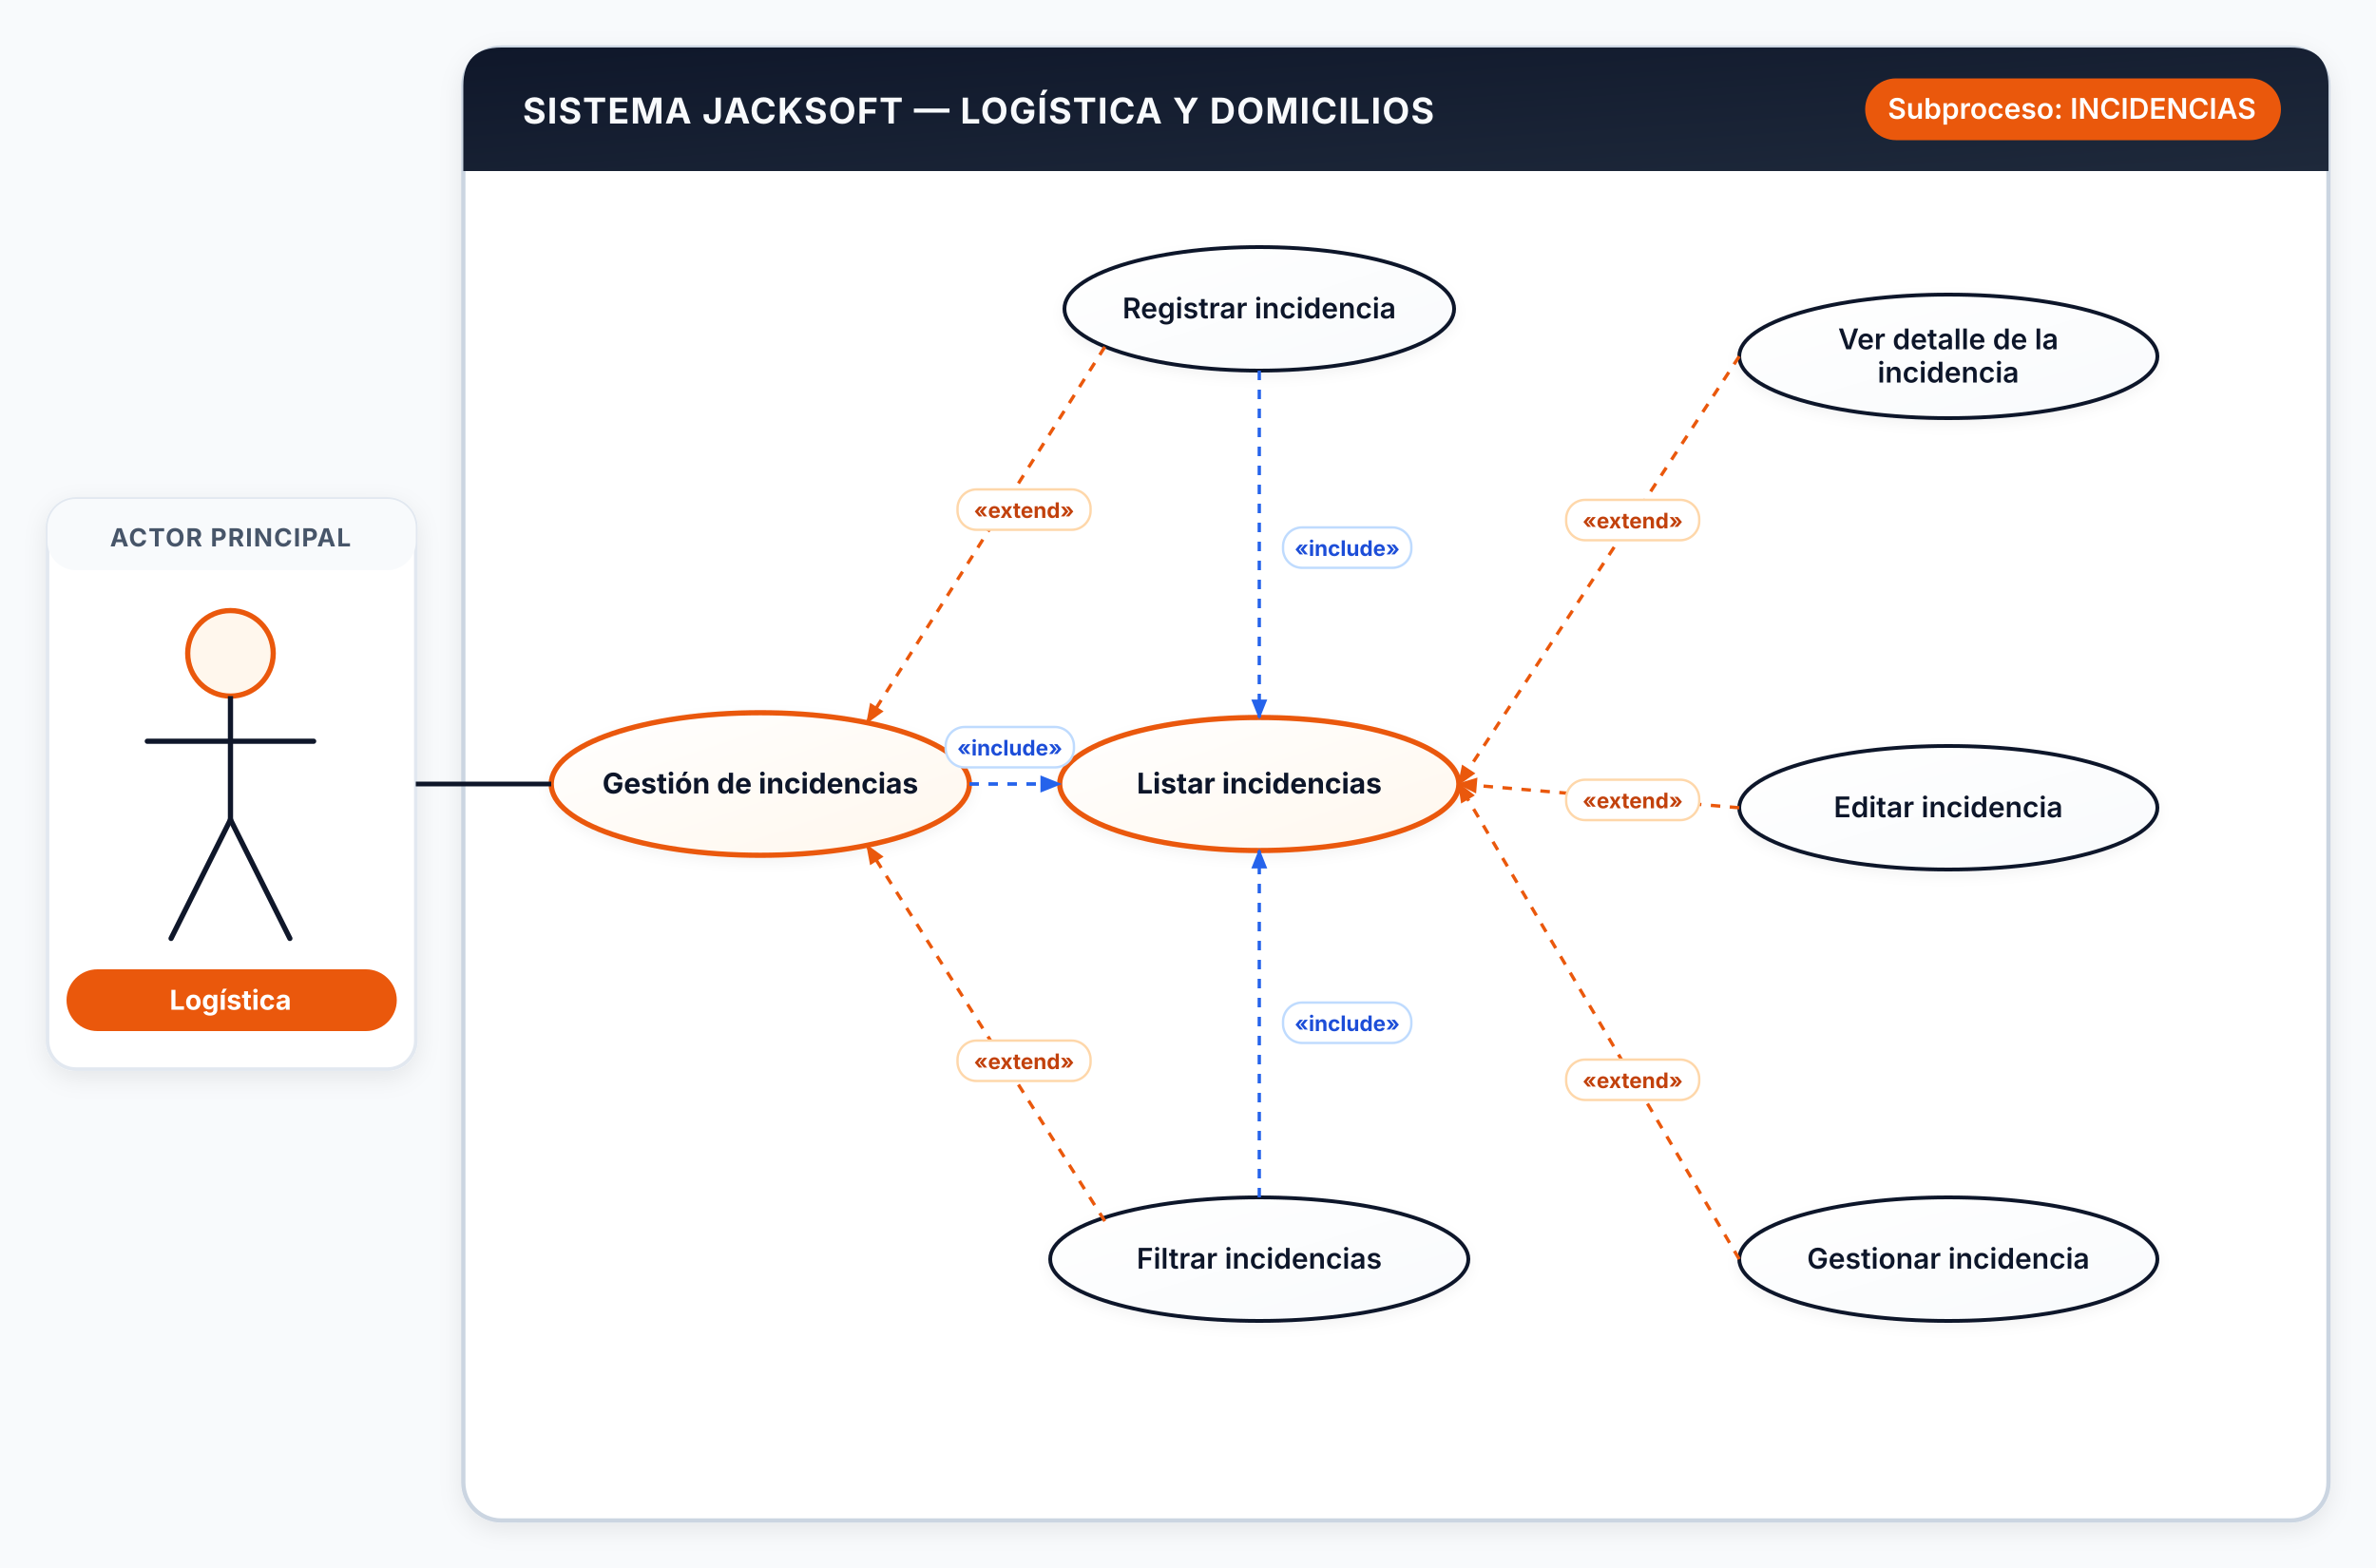
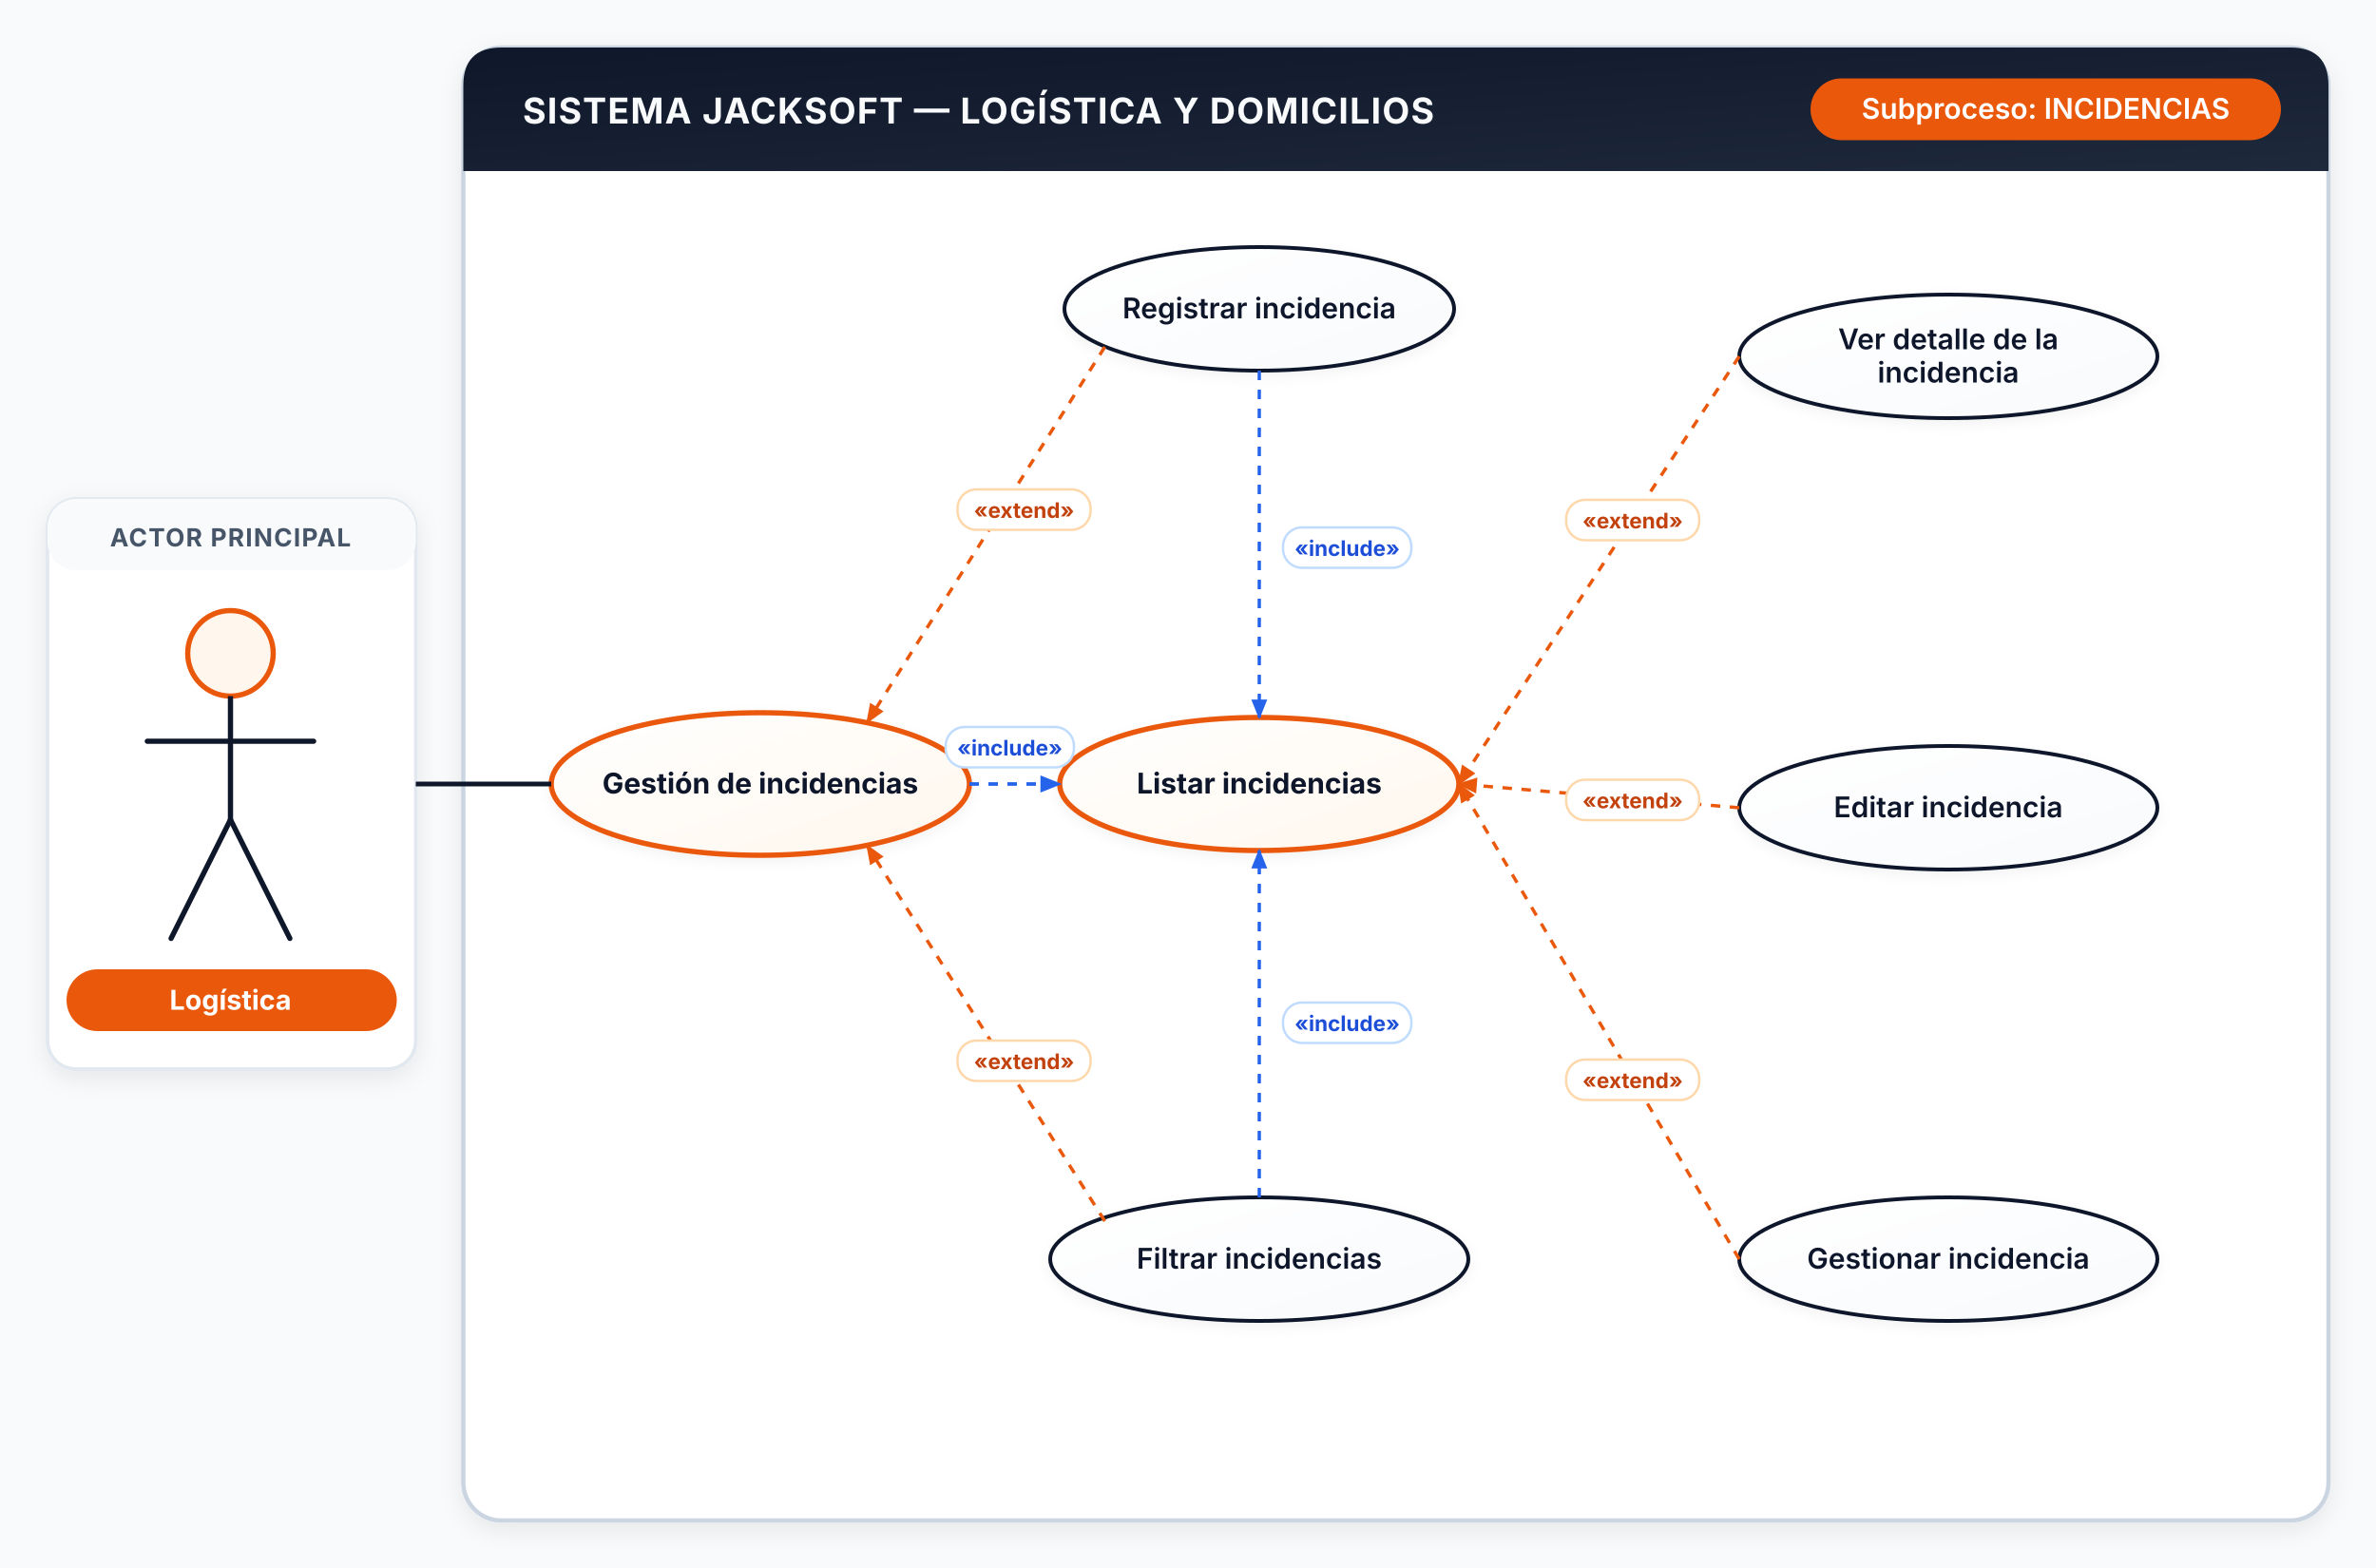
<svg xmlns="http://www.w3.org/2000/svg" width="1000" height="660" viewBox="0 0 1000 660">
  <defs>
    <linearGradient id="headerGrad" x1="0%" y1="0%" x2="100%" y2="100%">
      <stop offset="0%" stop-color="#0f172a" />
      <stop offset="100%" stop-color="#1e293b" />
    </linearGradient>
    <linearGradient id="hubUcGrad" x1="0%" y1="0%" x2="100%" y2="100%">
      <stop offset="0%" stop-color="#ffffff" />
      <stop offset="100%" stop-color="#fff7ed" />
    </linearGradient>
    <linearGradient id="ucGrad" x1="0%" y1="0%" x2="100%" y2="100%">
      <stop offset="0%" stop-color="#ffffff" />
      <stop offset="100%" stop-color="#f8fafc" />
    </linearGradient>
    <marker id="extendArrow" viewBox="0 0 10 10" refX="9" refY="5" markerWidth="6" markerHeight="6" orient="auto-start-reverse">
      <path d="M 0 1 L 10 5 L 0 9 z" fill="#ea580c" />
    </marker>
    <marker id="includeArrow" viewBox="0 0 10 10" refX="9" refY="5" markerWidth="6" markerHeight="6" orient="auto-start-reverse">
      <path d="M 0 1 L 10 5 L 0 9 z" fill="#2563eb" />
    </marker>
    <filter id="cardShadow" x="-10%" y="-10%" width="120%" height="125%" filterUnits="userSpaceOnUse">
      <feDropShadow dx="0" dy="3" stdDeviation="5" flood-color="#0f172a" flood-opacity="0.08" />
    </filter>
    <filter id="pillShadow" x="-10%" y="-10%" width="120%" height="130%" filterUnits="userSpaceOnUse">
      <feDropShadow dx="0" dy="2" stdDeviation="2.5" flood-color="#000000" flood-opacity="0.05" />
    </filter>
  </defs>
  <rect width="100%" height="100%" fill="#f8fafc" />
  <rect x="195" y="20" width="785" height="620" rx="16" fill="#ffffff" stroke="#cbd5e1" stroke-width="1.8" filter="url(#cardShadow)" />
  <path d="M 195 36 Q 195 20 211 20 L 964 20 Q 980 20 980 36 L 980 72 L 195 72 Z" fill="url(#headerGrad)" />
  <text x="220" y="52" font-family="'Inter', -apple-system, sans-serif" font-size="15" font-weight="700" fill="#f8fafc" letter-spacing="0.5">
    SISTEMA JACKSOFT — LOGÍSTICA Y DOMICILIOS
  </text>
-   <rect x="785" y="33" width="175" height="26" rx="13" fill="#ea580c" />
-   <text x="872" y="50" font-family="'Inter', -apple-system, sans-serif" font-size="12" font-weight="600" fill="#ffffff" text-anchor="middle">
+   <rect x="762" y="33" width="198" height="26" rx="13" fill="#ea580c" />
+   <text x="861" y="50" font-family="'Inter', -apple-system, sans-serif" font-size="12" font-weight="600" fill="#ffffff" text-anchor="middle">
    Subproceso: INCIDENCIAS
  </text>
  <rect x="20" y="210.0" width="155" height="240" rx="12" fill="#ffffff" stroke="#e2e8f0" stroke-width="1.5" filter="url(#cardShadow)" />
  <rect x="20" y="210.0" width="155" height="30" rx="12" fill="#f8fafc" />
  <text x="97" y="230.0" font-family="'Inter', -apple-system, sans-serif" font-size="10.5" font-weight="700" fill="#475569" text-anchor="middle" letter-spacing="0.5">
    ACTOR PRINCIPAL
  </text>
  <circle cx="97" cy="275.0" r="18" fill="#fff7ed" stroke="#ea580c" stroke-width="2.2" />
  <line x1="97" y1="293.0" x2="97" y2="345.0" stroke="#0f172a" stroke-width="2.2" />
  <line x1="62" y1="312.0" x2="132" y2="312.0" stroke="#0f172a" stroke-width="2.2" stroke-linecap="round" />
  <line x1="97" y1="345.0" x2="72" y2="395.0" stroke="#0f172a" stroke-width="2.2" stroke-linecap="round" />
  <line x1="97" y1="345.0" x2="122" y2="395.0" stroke="#0f172a" stroke-width="2.2" stroke-linecap="round" />
  <rect x="28" y="408.0" width="139" height="26" rx="13" fill="#ea580c" />
  <text x="97" y="425.0" font-family="'Inter', -apple-system, sans-serif" font-size="11.5" font-weight="700" fill="#ffffff" text-anchor="middle">
    Logística
  </text>
  <g filter="url(#pillShadow)">
    <ellipse cx="320" cy="330.0" rx="88" ry="30" fill="url(#hubUcGrad)" stroke="#ea580c" stroke-width="2.2" />
    <text x="320" y="334.0" font-family="'Inter', sans-serif" font-size="12" font-weight="700" fill="#0f172a" text-anchor="middle">Gestión de incidencias</text>
  </g>
  <line x1="175" y1="330.0" x2="232" y2="330.0" stroke="#0f172a" stroke-width="2" />
  <g filter="url(#pillShadow)">
    <ellipse cx="530" cy="330.0" rx="84" ry="28" fill="url(#hubUcGrad)" stroke="#ea580c" stroke-width="2.2" />
    <text x="530" y="334.0" font-family="'Inter', sans-serif" font-size="12" font-weight="700" fill="#0f172a" text-anchor="middle">Listar incidencias</text>
  </g>
  <line x1="408" y1="330.0" x2="446" y2="330.0" stroke="#2563eb" stroke-width="1.5" stroke-dasharray="4,4" marker-end="url(#includeArrow)" />
  <rect x="398.0" y="306.0" width="54" height="17" rx="8" fill="#ffffff" stroke="#bfdbfe" stroke-width="1" />
  <text x="425.0" y="318.0" font-family="'Inter', sans-serif" font-size="9" font-weight="700" fill="#1d4ed8" text-anchor="middle">«include»</text>
  <g filter="url(#pillShadow)">
    <ellipse cx="530" cy="130" rx="82" ry="26" fill="url(#ucGrad)" stroke="#0f172a" stroke-width="1.6" />
    <text x="530" y="134.0" font-family="'Inter', sans-serif" font-size="12" font-weight="600" fill="#0f172a" text-anchor="middle">Registrar incidencia</text>
  </g>
  <line x1="465" y1="146" x2="365" y2="304.0" stroke="#ea580c" stroke-width="1.4" stroke-dasharray="4,4" marker-end="url(#extendArrow)" />
  <rect x="403.0" y="206.0" width="56" height="17" rx="8" fill="#ffffff" stroke="#fed7aa" stroke-width="1" />
  <text x="431.0" y="218.0" font-family="'Inter', sans-serif" font-size="9" font-weight="700" fill="#c2410c" text-anchor="middle">«extend»</text>
  <line x1="530" y1="156" x2="530" y2="302.0" stroke="#2563eb" stroke-width="1.4" stroke-dasharray="4,4" marker-end="url(#includeArrow)" />
  <rect x="540" y="222.0" width="54" height="17" rx="8" fill="#ffffff" stroke="#bfdbfe" stroke-width="1" />
  <text x="567" y="234.0" font-family="'Inter', sans-serif" font-size="9" font-weight="700" fill="#1d4ed8" text-anchor="middle">«include»</text>
  <g filter="url(#pillShadow)">
    <ellipse cx="530" cy="530" rx="88" ry="26" fill="url(#ucGrad)" stroke="#0f172a" stroke-width="1.6" />
    <text x="530" y="534.0" font-family="'Inter', sans-serif" font-size="12" font-weight="600" fill="#0f172a" text-anchor="middle">Filtrar incidencias</text>
  </g>
  <line x1="465" y1="514" x2="365" y2="356.0" stroke="#ea580c" stroke-width="1.4" stroke-dasharray="4,4" marker-end="url(#extendArrow)" />
  <rect x="403.0" y="438.0" width="56" height="17" rx="8" fill="#ffffff" stroke="#fed7aa" stroke-width="1" />
  <text x="431.0" y="450.0" font-family="'Inter', sans-serif" font-size="9" font-weight="700" fill="#c2410c" text-anchor="middle">«extend»</text>
  <line x1="530" y1="504" x2="530" y2="358.0" stroke="#2563eb" stroke-width="1.4" stroke-dasharray="4,4" marker-end="url(#includeArrow)" />
  <rect x="540" y="422.0" width="54" height="17" rx="8" fill="#ffffff" stroke="#bfdbfe" stroke-width="1" />
  <text x="567" y="434.0" font-family="'Inter', sans-serif" font-size="9" font-weight="700" fill="#1d4ed8" text-anchor="middle">«include»</text>
  <g filter="url(#pillShadow)">
    <ellipse cx="820" cy="150.0" rx="88" ry="26" fill="url(#ucGrad)" stroke="#0f172a" stroke-width="1.6" />
    <text x="820" y="147.0" font-family="'Inter', sans-serif" font-size="12" font-weight="600" fill="#0f172a" text-anchor="middle">Ver detalle de la</text>
    <text x="820" y="161.0" font-family="'Inter', sans-serif" font-size="12" font-weight="600" fill="#0f172a" text-anchor="middle">incidencia</text>
  </g>
  <line x1="732" y1="150.0" x2="614" y2="330.0" stroke="#ea580c" stroke-width="1.4" stroke-dasharray="4,4" marker-end="url(#extendArrow)" />
  <rect x="659.16" y="210.4" width="56" height="17" rx="8" fill="#ffffff" stroke="#fed7aa" stroke-width="1" />
  <text x="687.16" y="222.4" font-family="'Inter', sans-serif" font-size="9" font-weight="700" fill="#c2410c" text-anchor="middle">«extend»</text>
  <g filter="url(#pillShadow)">
    <ellipse cx="820" cy="340.0" rx="88" ry="26" fill="url(#ucGrad)" stroke="#0f172a" stroke-width="1.6" />
    <text x="820" y="344.0" font-family="'Inter', sans-serif" font-size="12" font-weight="600" fill="#0f172a" text-anchor="middle">Editar incidencia</text>
  </g>
  <line x1="732" y1="340.0" x2="614" y2="330.0" stroke="#ea580c" stroke-width="1.4" stroke-dasharray="4,4" marker-end="url(#extendArrow)" />
  <rect x="659.16" y="328.2" width="56" height="17" rx="8" fill="#ffffff" stroke="#fed7aa" stroke-width="1" />
  <text x="687.16" y="340.2" font-family="'Inter', sans-serif" font-size="9" font-weight="700" fill="#c2410c" text-anchor="middle">«extend»</text>
  <g filter="url(#pillShadow)">
    <ellipse cx="820" cy="530.0" rx="88" ry="26" fill="url(#ucGrad)" stroke="#0f172a" stroke-width="1.6" />
    <text x="820" y="534.0" font-family="'Inter', sans-serif" font-size="12" font-weight="600" fill="#0f172a" text-anchor="middle">Gestionar incidencia</text>
  </g>
  <line x1="732" y1="530.0" x2="614" y2="330.0" stroke="#ea580c" stroke-width="1.4" stroke-dasharray="4,4" marker-end="url(#extendArrow)" />
  <rect x="659.16" y="446.0" width="56" height="17" rx="8" fill="#ffffff" stroke="#fed7aa" stroke-width="1" />
  <text x="687.16" y="458.0" font-family="'Inter', sans-serif" font-size="9" font-weight="700" fill="#c2410c" text-anchor="middle">«extend»</text>
</svg>
